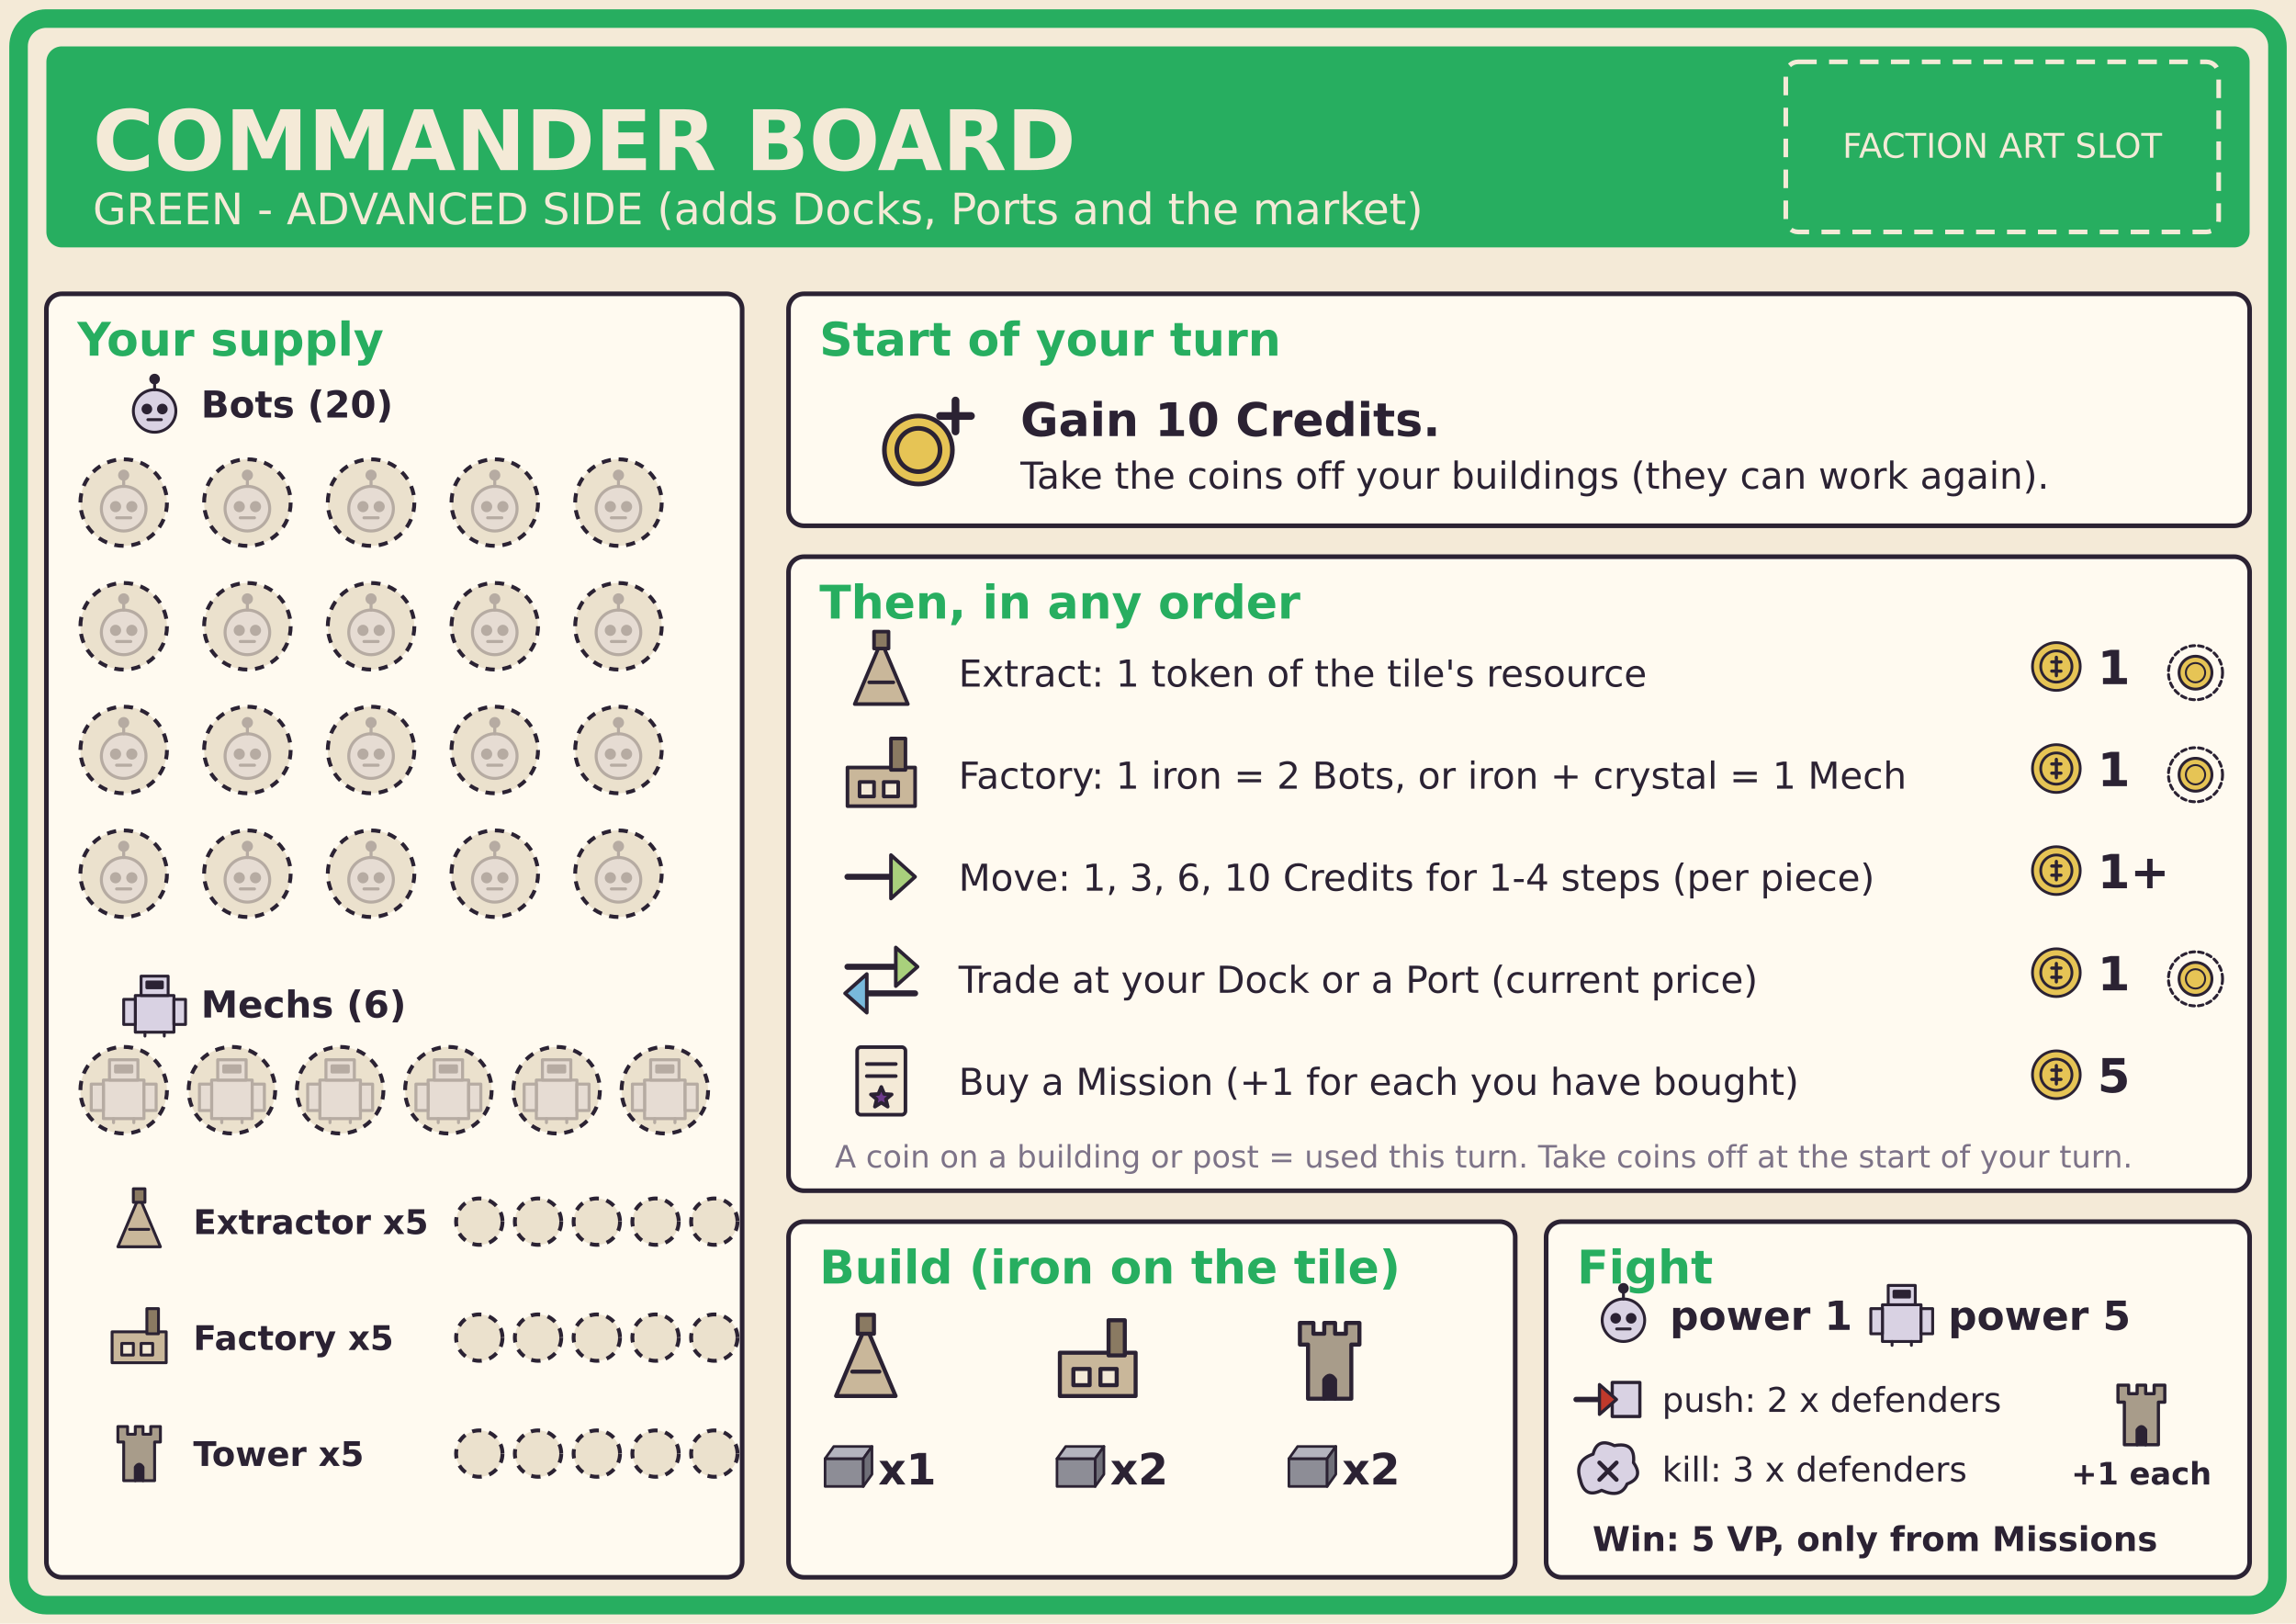
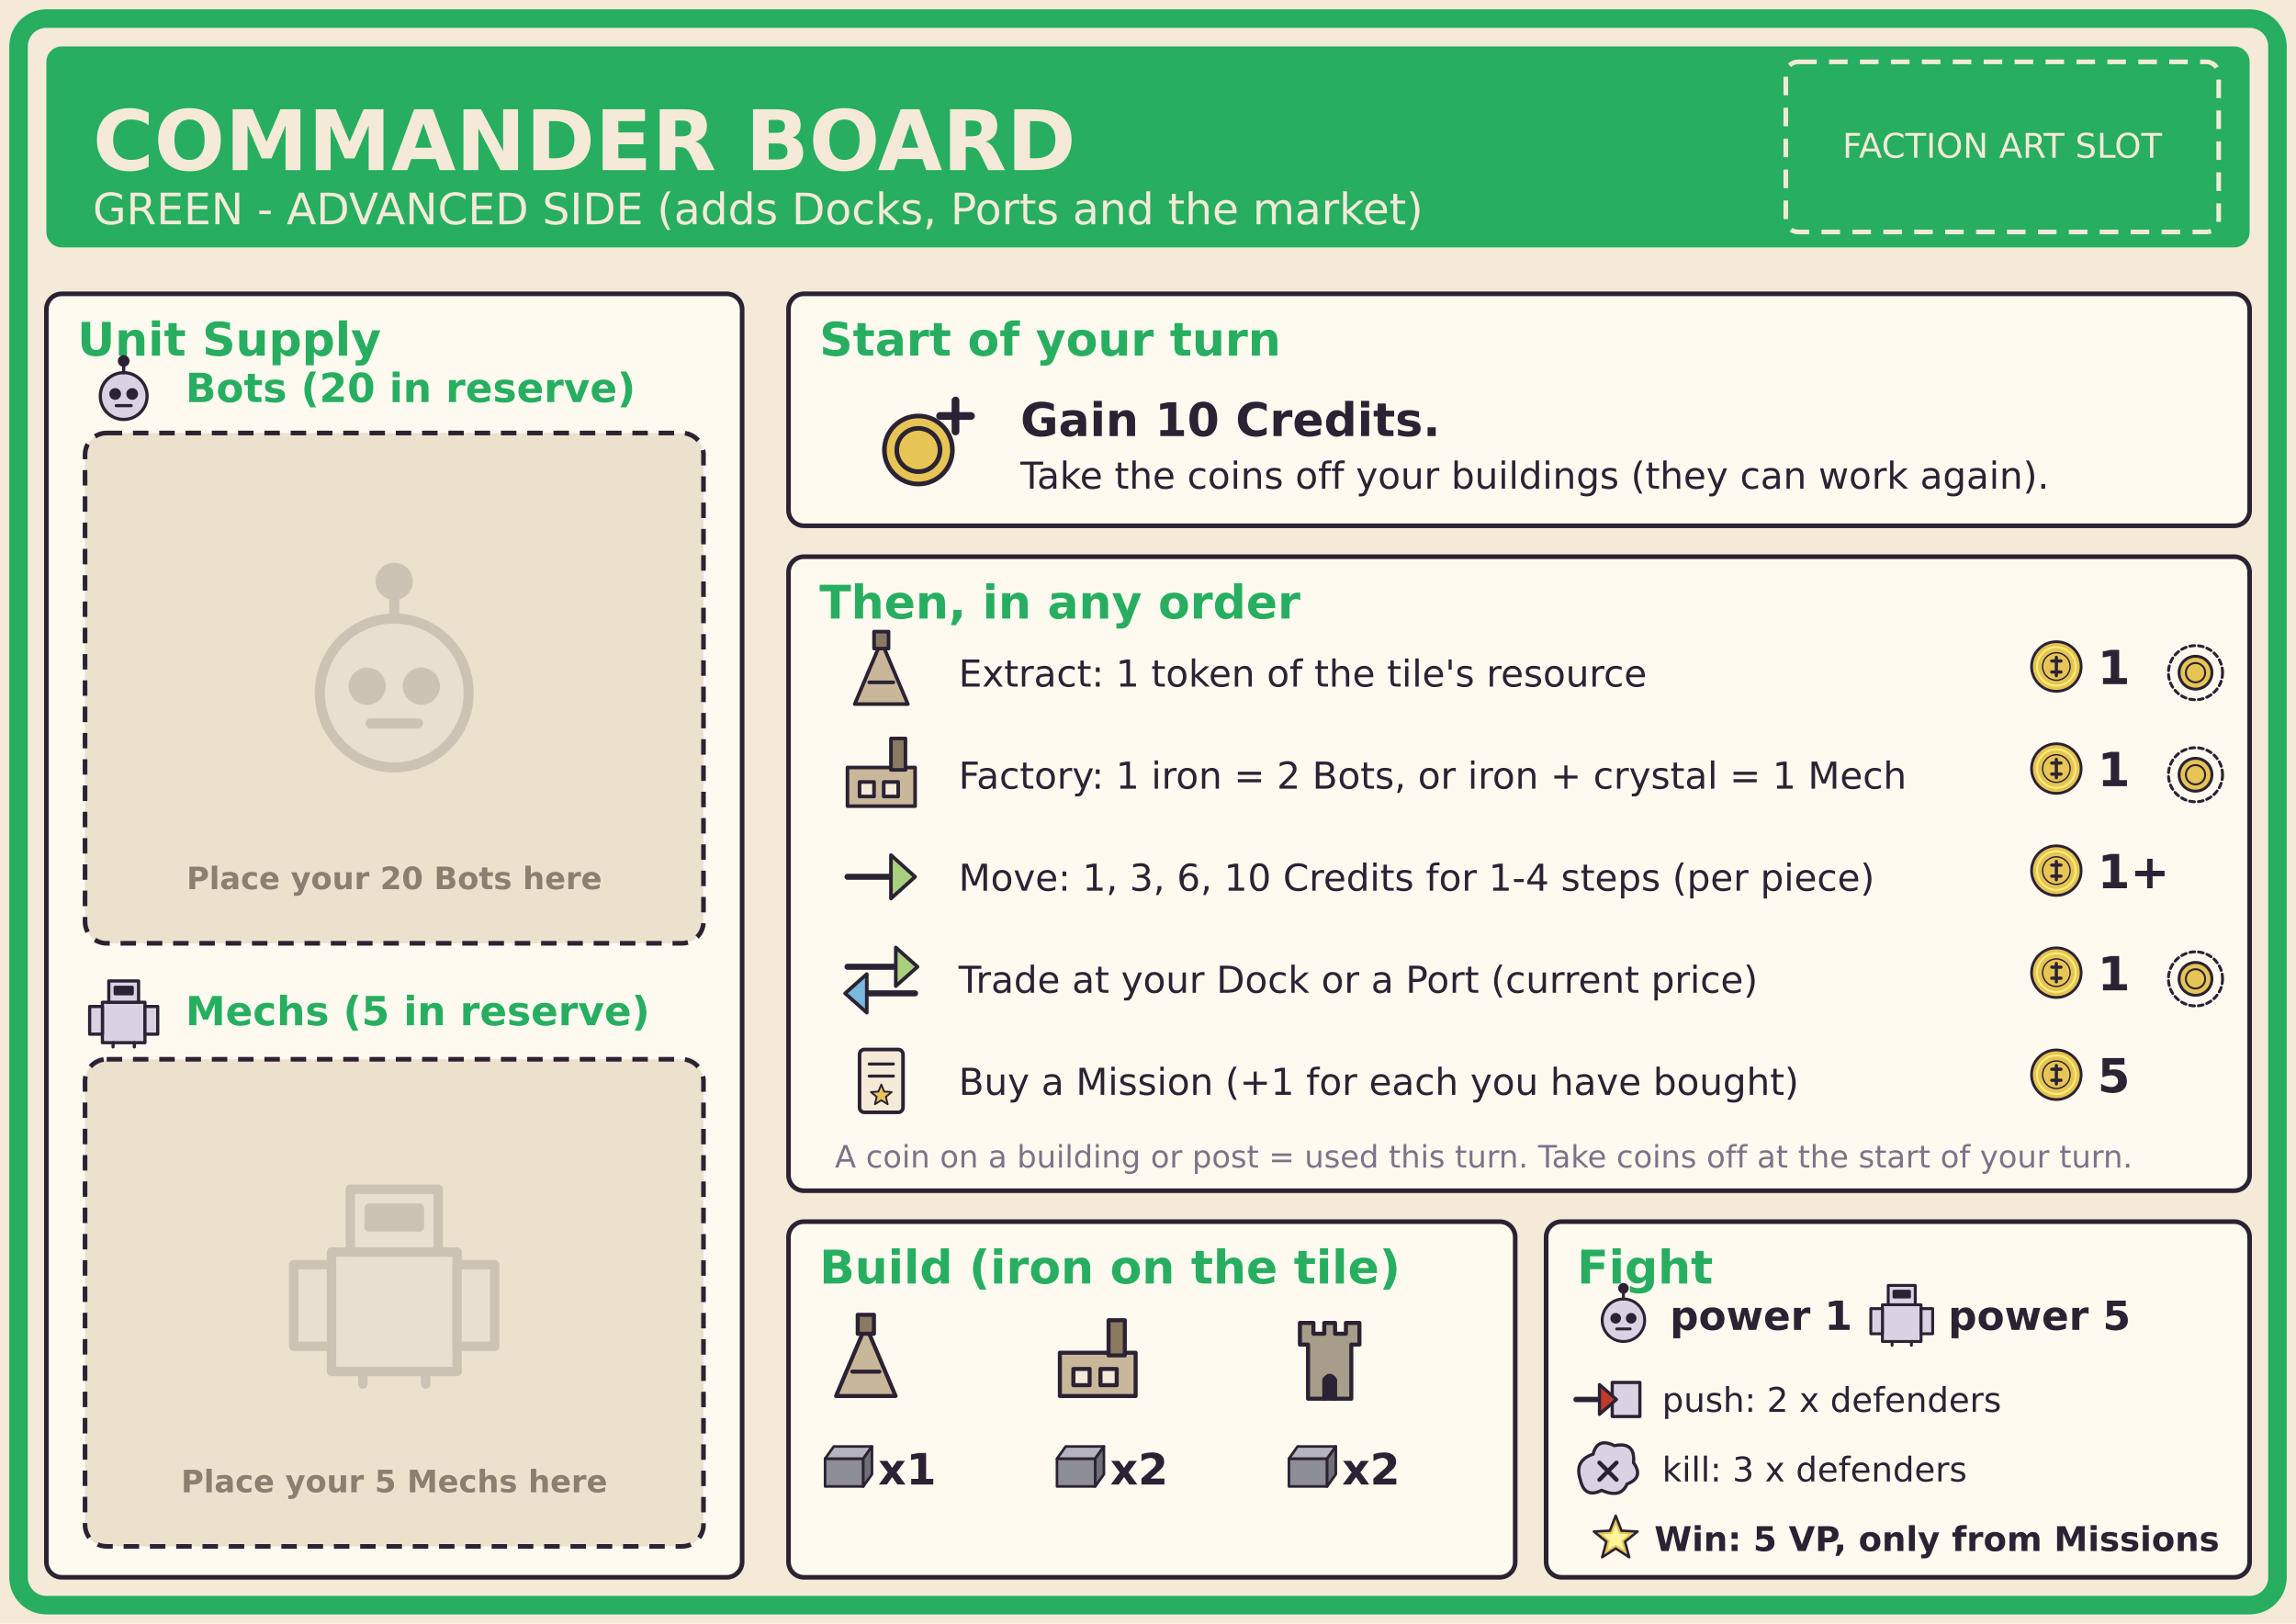
<svg xmlns="http://www.w3.org/2000/svg" viewBox="0 0 1485 1050" width="297mm" height="210mm" font-family="DejaVu Sans, Arial, sans-serif">
  <rect width="1485" height="1050" fill="#f4ead7" />
  <rect x="12" y="12" width="1461" height="1026" rx="18" fill="none" stroke="#27ae60" stroke-width="12" />
  <rect x="30" y="30" width="1425" height="130" rx="10" fill="#27ae60" />
  <text x="60" y="110" font-size="54" font-weight="bold" text-anchor="start" fill="#f4ead7">COMMANDER BOARD</text>
  <text x="60" y="145" font-size="28" font-weight="normal" text-anchor="start" fill="#f4ead7">GREEN  -  ADVANCED SIDE  (adds Docks, Ports and the market)</text>
  <g id="art-slot">
    <rect x="1155" y="40" width="280" height="110" rx="8" fill="none" stroke="#f4ead7" stroke-width="3" stroke-dasharray="12 8" />
    <text class="placeholder" x="1295" y="102" text-anchor="middle" font-size="22" fill="#f4ead7">FACTION ART SLOT</text>
  </g>
  <rect x="30" y="190" width="450" height="830" rx="10" fill="#fffaf0" stroke="#2b2233" stroke-width="3" />
-   <text x="50" y="230" font-size="30" font-weight="bold" text-anchor="start" fill="#27ae60">Your supply</text>
-   <g transform="translate(100.0,262.0) scale(0.625)" stroke="#2b2233" stroke-width="3" stroke-linejoin="round" stroke-linecap="round" fill="none">
+   <text x="50" y="230" font-size="30" font-weight="bold" text-anchor="start" fill="#27ae60">Unit Supply</text>
+   <g transform="translate(80.0,252.0) scale(0.688)" stroke="#2b2233" stroke-width="3" stroke-linejoin="round" stroke-linecap="round" fill="none">
    <circle cy="6" r="22" fill="#d9d2e3" />
    <path d="M0 -16 V-24" />
    <circle cy="-27" r="4" fill="#2b2233" />
    <circle cx="-8" cy="4" r="4" fill="#2b2233" />
    <circle cx="8" cy="4" r="4" fill="#2b2233" />
    <path d="M-7 15 H7" fill="none" />
  </g>
-   <text x="130" y="270" font-size="24" font-weight="bold" text-anchor="start" fill="#2b2233">Bots (20)</text>
-   <circle cx="80" cy="325" r="28" fill="#ebe1cd" stroke="#2b2233" stroke-width="2.5" stroke-dasharray="6 5" />
-   <g opacity="0.28" transform="translate(80.0,325.0) scale(0.656)" stroke="#2b2233" stroke-width="3" stroke-linejoin="round" stroke-linecap="round" fill="none">
+   <text x="120" y="260" font-size="26" font-weight="bold" text-anchor="start" fill="#27ae60">Bots (20 in reserve)</text>
+   <rect x="55" y="280" width="400" height="330" rx="14" fill="#ebe1cd" stroke="#2b2233" stroke-width="3" stroke-dasharray="10 7" />
+   <g opacity="0.16" transform="translate(255.0,435.0) scale(2.188)" stroke="#2b2233" stroke-width="3" stroke-linejoin="round" stroke-linecap="round" fill="none">
    <circle cy="6" r="22" fill="#d9d2e3" />
    <path d="M0 -16 V-24" />
    <circle cy="-27" r="4" fill="#2b2233" />
    <circle cx="-8" cy="4" r="4" fill="#2b2233" />
    <circle cx="8" cy="4" r="4" fill="#2b2233" />
    <path d="M-7 15 H7" fill="none" />
  </g>
-   <circle cx="160" cy="325" r="28" fill="#ebe1cd" stroke="#2b2233" stroke-width="2.5" stroke-dasharray="6 5" />
-   <g opacity="0.28" transform="translate(160.0,325.0) scale(0.656)" stroke="#2b2233" stroke-width="3" stroke-linejoin="round" stroke-linecap="round" fill="none">
-     <circle cy="6" r="22" fill="#d9d2e3" />
-     <path d="M0 -16 V-24" />
-     <circle cy="-27" r="4" fill="#2b2233" />
-     <circle cx="-8" cy="4" r="4" fill="#2b2233" />
-     <circle cx="8" cy="4" r="4" fill="#2b2233" />
-     <path d="M-7 15 H7" fill="none" />
-   </g>
-   <circle cx="240" cy="325" r="28" fill="#ebe1cd" stroke="#2b2233" stroke-width="2.5" stroke-dasharray="6 5" />
-   <g opacity="0.28" transform="translate(240.0,325.0) scale(0.656)" stroke="#2b2233" stroke-width="3" stroke-linejoin="round" stroke-linecap="round" fill="none">
-     <circle cy="6" r="22" fill="#d9d2e3" />
-     <path d="M0 -16 V-24" />
-     <circle cy="-27" r="4" fill="#2b2233" />
-     <circle cx="-8" cy="4" r="4" fill="#2b2233" />
-     <circle cx="8" cy="4" r="4" fill="#2b2233" />
-     <path d="M-7 15 H7" fill="none" />
-   </g>
-   <circle cx="320" cy="325" r="28" fill="#ebe1cd" stroke="#2b2233" stroke-width="2.5" stroke-dasharray="6 5" />
-   <g opacity="0.28" transform="translate(320.0,325.0) scale(0.656)" stroke="#2b2233" stroke-width="3" stroke-linejoin="round" stroke-linecap="round" fill="none">
-     <circle cy="6" r="22" fill="#d9d2e3" />
-     <path d="M0 -16 V-24" />
-     <circle cy="-27" r="4" fill="#2b2233" />
-     <circle cx="-8" cy="4" r="4" fill="#2b2233" />
-     <circle cx="8" cy="4" r="4" fill="#2b2233" />
-     <path d="M-7 15 H7" fill="none" />
-   </g>
-   <circle cx="400" cy="325" r="28" fill="#ebe1cd" stroke="#2b2233" stroke-width="2.5" stroke-dasharray="6 5" />
-   <g opacity="0.28" transform="translate(400.0,325.0) scale(0.656)" stroke="#2b2233" stroke-width="3" stroke-linejoin="round" stroke-linecap="round" fill="none">
-     <circle cy="6" r="22" fill="#d9d2e3" />
-     <path d="M0 -16 V-24" />
-     <circle cy="-27" r="4" fill="#2b2233" />
-     <circle cx="-8" cy="4" r="4" fill="#2b2233" />
-     <circle cx="8" cy="4" r="4" fill="#2b2233" />
-     <path d="M-7 15 H7" fill="none" />
-   </g>
-   <circle cx="80" cy="405" r="28" fill="#ebe1cd" stroke="#2b2233" stroke-width="2.5" stroke-dasharray="6 5" />
-   <g opacity="0.28" transform="translate(80.0,405.0) scale(0.656)" stroke="#2b2233" stroke-width="3" stroke-linejoin="round" stroke-linecap="round" fill="none">
-     <circle cy="6" r="22" fill="#d9d2e3" />
-     <path d="M0 -16 V-24" />
-     <circle cy="-27" r="4" fill="#2b2233" />
-     <circle cx="-8" cy="4" r="4" fill="#2b2233" />
-     <circle cx="8" cy="4" r="4" fill="#2b2233" />
-     <path d="M-7 15 H7" fill="none" />
-   </g>
-   <circle cx="160" cy="405" r="28" fill="#ebe1cd" stroke="#2b2233" stroke-width="2.5" stroke-dasharray="6 5" />
-   <g opacity="0.28" transform="translate(160.0,405.0) scale(0.656)" stroke="#2b2233" stroke-width="3" stroke-linejoin="round" stroke-linecap="round" fill="none">
-     <circle cy="6" r="22" fill="#d9d2e3" />
-     <path d="M0 -16 V-24" />
-     <circle cy="-27" r="4" fill="#2b2233" />
-     <circle cx="-8" cy="4" r="4" fill="#2b2233" />
-     <circle cx="8" cy="4" r="4" fill="#2b2233" />
-     <path d="M-7 15 H7" fill="none" />
-   </g>
-   <circle cx="240" cy="405" r="28" fill="#ebe1cd" stroke="#2b2233" stroke-width="2.5" stroke-dasharray="6 5" />
-   <g opacity="0.28" transform="translate(240.0,405.0) scale(0.656)" stroke="#2b2233" stroke-width="3" stroke-linejoin="round" stroke-linecap="round" fill="none">
-     <circle cy="6" r="22" fill="#d9d2e3" />
-     <path d="M0 -16 V-24" />
-     <circle cy="-27" r="4" fill="#2b2233" />
-     <circle cx="-8" cy="4" r="4" fill="#2b2233" />
-     <circle cx="8" cy="4" r="4" fill="#2b2233" />
-     <path d="M-7 15 H7" fill="none" />
-   </g>
-   <circle cx="320" cy="405" r="28" fill="#ebe1cd" stroke="#2b2233" stroke-width="2.5" stroke-dasharray="6 5" />
-   <g opacity="0.28" transform="translate(320.0,405.0) scale(0.656)" stroke="#2b2233" stroke-width="3" stroke-linejoin="round" stroke-linecap="round" fill="none">
-     <circle cy="6" r="22" fill="#d9d2e3" />
-     <path d="M0 -16 V-24" />
-     <circle cy="-27" r="4" fill="#2b2233" />
-     <circle cx="-8" cy="4" r="4" fill="#2b2233" />
-     <circle cx="8" cy="4" r="4" fill="#2b2233" />
-     <path d="M-7 15 H7" fill="none" />
-   </g>
-   <circle cx="400" cy="405" r="28" fill="#ebe1cd" stroke="#2b2233" stroke-width="2.5" stroke-dasharray="6 5" />
-   <g opacity="0.28" transform="translate(400.0,405.0) scale(0.656)" stroke="#2b2233" stroke-width="3" stroke-linejoin="round" stroke-linecap="round" fill="none">
-     <circle cy="6" r="22" fill="#d9d2e3" />
-     <path d="M0 -16 V-24" />
-     <circle cy="-27" r="4" fill="#2b2233" />
-     <circle cx="-8" cy="4" r="4" fill="#2b2233" />
-     <circle cx="8" cy="4" r="4" fill="#2b2233" />
-     <path d="M-7 15 H7" fill="none" />
-   </g>
-   <circle cx="80" cy="485" r="28" fill="#ebe1cd" stroke="#2b2233" stroke-width="2.5" stroke-dasharray="6 5" />
-   <g opacity="0.28" transform="translate(80.0,485.0) scale(0.656)" stroke="#2b2233" stroke-width="3" stroke-linejoin="round" stroke-linecap="round" fill="none">
-     <circle cy="6" r="22" fill="#d9d2e3" />
-     <path d="M0 -16 V-24" />
-     <circle cy="-27" r="4" fill="#2b2233" />
-     <circle cx="-8" cy="4" r="4" fill="#2b2233" />
-     <circle cx="8" cy="4" r="4" fill="#2b2233" />
-     <path d="M-7 15 H7" fill="none" />
-   </g>
-   <circle cx="160" cy="485" r="28" fill="#ebe1cd" stroke="#2b2233" stroke-width="2.5" stroke-dasharray="6 5" />
-   <g opacity="0.28" transform="translate(160.0,485.0) scale(0.656)" stroke="#2b2233" stroke-width="3" stroke-linejoin="round" stroke-linecap="round" fill="none">
-     <circle cy="6" r="22" fill="#d9d2e3" />
-     <path d="M0 -16 V-24" />
-     <circle cy="-27" r="4" fill="#2b2233" />
-     <circle cx="-8" cy="4" r="4" fill="#2b2233" />
-     <circle cx="8" cy="4" r="4" fill="#2b2233" />
-     <path d="M-7 15 H7" fill="none" />
-   </g>
-   <circle cx="240" cy="485" r="28" fill="#ebe1cd" stroke="#2b2233" stroke-width="2.5" stroke-dasharray="6 5" />
-   <g opacity="0.28" transform="translate(240.0,485.0) scale(0.656)" stroke="#2b2233" stroke-width="3" stroke-linejoin="round" stroke-linecap="round" fill="none">
-     <circle cy="6" r="22" fill="#d9d2e3" />
-     <path d="M0 -16 V-24" />
-     <circle cy="-27" r="4" fill="#2b2233" />
-     <circle cx="-8" cy="4" r="4" fill="#2b2233" />
-     <circle cx="8" cy="4" r="4" fill="#2b2233" />
-     <path d="M-7 15 H7" fill="none" />
-   </g>
-   <circle cx="320" cy="485" r="28" fill="#ebe1cd" stroke="#2b2233" stroke-width="2.5" stroke-dasharray="6 5" />
-   <g opacity="0.28" transform="translate(320.0,485.0) scale(0.656)" stroke="#2b2233" stroke-width="3" stroke-linejoin="round" stroke-linecap="round" fill="none">
-     <circle cy="6" r="22" fill="#d9d2e3" />
-     <path d="M0 -16 V-24" />
-     <circle cy="-27" r="4" fill="#2b2233" />
-     <circle cx="-8" cy="4" r="4" fill="#2b2233" />
-     <circle cx="8" cy="4" r="4" fill="#2b2233" />
-     <path d="M-7 15 H7" fill="none" />
-   </g>
-   <circle cx="400" cy="485" r="28" fill="#ebe1cd" stroke="#2b2233" stroke-width="2.5" stroke-dasharray="6 5" />
-   <g opacity="0.28" transform="translate(400.0,485.0) scale(0.656)" stroke="#2b2233" stroke-width="3" stroke-linejoin="round" stroke-linecap="round" fill="none">
-     <circle cy="6" r="22" fill="#d9d2e3" />
-     <path d="M0 -16 V-24" />
-     <circle cy="-27" r="4" fill="#2b2233" />
-     <circle cx="-8" cy="4" r="4" fill="#2b2233" />
-     <circle cx="8" cy="4" r="4" fill="#2b2233" />
-     <path d="M-7 15 H7" fill="none" />
-   </g>
-   <circle cx="80" cy="565" r="28" fill="#ebe1cd" stroke="#2b2233" stroke-width="2.5" stroke-dasharray="6 5" />
-   <g opacity="0.28" transform="translate(80.0,565.0) scale(0.656)" stroke="#2b2233" stroke-width="3" stroke-linejoin="round" stroke-linecap="round" fill="none">
-     <circle cy="6" r="22" fill="#d9d2e3" />
-     <path d="M0 -16 V-24" />
-     <circle cy="-27" r="4" fill="#2b2233" />
-     <circle cx="-8" cy="4" r="4" fill="#2b2233" />
-     <circle cx="8" cy="4" r="4" fill="#2b2233" />
-     <path d="M-7 15 H7" fill="none" />
-   </g>
-   <circle cx="160" cy="565" r="28" fill="#ebe1cd" stroke="#2b2233" stroke-width="2.5" stroke-dasharray="6 5" />
-   <g opacity="0.28" transform="translate(160.0,565.0) scale(0.656)" stroke="#2b2233" stroke-width="3" stroke-linejoin="round" stroke-linecap="round" fill="none">
-     <circle cy="6" r="22" fill="#d9d2e3" />
-     <path d="M0 -16 V-24" />
-     <circle cy="-27" r="4" fill="#2b2233" />
-     <circle cx="-8" cy="4" r="4" fill="#2b2233" />
-     <circle cx="8" cy="4" r="4" fill="#2b2233" />
-     <path d="M-7 15 H7" fill="none" />
-   </g>
-   <circle cx="240" cy="565" r="28" fill="#ebe1cd" stroke="#2b2233" stroke-width="2.5" stroke-dasharray="6 5" />
-   <g opacity="0.28" transform="translate(240.0,565.0) scale(0.656)" stroke="#2b2233" stroke-width="3" stroke-linejoin="round" stroke-linecap="round" fill="none">
-     <circle cy="6" r="22" fill="#d9d2e3" />
-     <path d="M0 -16 V-24" />
-     <circle cy="-27" r="4" fill="#2b2233" />
-     <circle cx="-8" cy="4" r="4" fill="#2b2233" />
-     <circle cx="8" cy="4" r="4" fill="#2b2233" />
-     <path d="M-7 15 H7" fill="none" />
-   </g>
-   <circle cx="320" cy="565" r="28" fill="#ebe1cd" stroke="#2b2233" stroke-width="2.5" stroke-dasharray="6 5" />
-   <g opacity="0.28" transform="translate(320.0,565.0) scale(0.656)" stroke="#2b2233" stroke-width="3" stroke-linejoin="round" stroke-linecap="round" fill="none">
-     <circle cy="6" r="22" fill="#d9d2e3" />
-     <path d="M0 -16 V-24" />
-     <circle cy="-27" r="4" fill="#2b2233" />
-     <circle cx="-8" cy="4" r="4" fill="#2b2233" />
-     <circle cx="8" cy="4" r="4" fill="#2b2233" />
-     <path d="M-7 15 H7" fill="none" />
-   </g>
-   <circle cx="400" cy="565" r="28" fill="#ebe1cd" stroke="#2b2233" stroke-width="2.5" stroke-dasharray="6 5" />
-   <g opacity="0.28" transform="translate(400.0,565.0) scale(0.656)" stroke="#2b2233" stroke-width="3" stroke-linejoin="round" stroke-linecap="round" fill="none">
-     <circle cy="6" r="22" fill="#d9d2e3" />
-     <path d="M0 -16 V-24" />
-     <circle cy="-27" r="4" fill="#2b2233" />
-     <circle cx="-8" cy="4" r="4" fill="#2b2233" />
-     <circle cx="8" cy="4" r="4" fill="#2b2233" />
-     <path d="M-7 15 H7" fill="none" />
-   </g>
-   <g transform="translate(100.0,650.0) scale(0.625)" stroke="#2b2233" stroke-width="3" stroke-linejoin="round" stroke-linecap="round" fill="none">
+   <text x="255" y="575" font-size="20" font-weight="bold" text-anchor="middle" fill="#8a7f70">Place your 20 Bots here</text>
+   <g transform="translate(80.0,655.0) scale(0.688)" stroke="#2b2233" stroke-width="3" stroke-linejoin="round" stroke-linecap="round" fill="none">
    <rect x="-20" y="-10" width="40" height="38" fill="#d9d2e3" />
    <rect x="-14" y="-30" width="28" height="20" fill="#d9d2e3" />
    <rect x="-8" y="-24" width="16" height="6" fill="#2b2233" />
    <rect x="-32" y="-6" width="12" height="26" fill="#d9d2e3" />
    <rect x="20" y="-6" width="12" height="26" fill="#d9d2e3" />
    <path d="M-10 28 V32 M10 28 V32" />
  </g>
-   <text x="130" y="658" font-size="24" font-weight="bold" text-anchor="start" fill="#2b2233">Mechs (6)</text>
-   <circle cx="80" cy="705" r="28" fill="#ebe1cd" stroke="#2b2233" stroke-width="2.5" stroke-dasharray="6 5" />
-   <g opacity="0.28" transform="translate(80.0,705.0) scale(0.656)" stroke="#2b2233" stroke-width="3" stroke-linejoin="round" stroke-linecap="round" fill="none">
+   <text x="120" y="663" font-size="26" font-weight="bold" text-anchor="start" fill="#27ae60">Mechs (5 in reserve)</text>
+   <rect x="55" y="685" width="400" height="315" rx="14" fill="#ebe1cd" stroke="#2b2233" stroke-width="3" stroke-dasharray="10 7" />
+   <g opacity="0.16" transform="translate(255.0,830.0) scale(2.031)" stroke="#2b2233" stroke-width="3" stroke-linejoin="round" stroke-linecap="round" fill="none">
    <rect x="-20" y="-10" width="40" height="38" fill="#d9d2e3" />
    <rect x="-14" y="-30" width="28" height="20" fill="#d9d2e3" />
    <rect x="-8" y="-24" width="16" height="6" fill="#2b2233" />
    <rect x="-32" y="-6" width="12" height="26" fill="#d9d2e3" />
    <rect x="20" y="-6" width="12" height="26" fill="#d9d2e3" />
    <path d="M-10 28 V32 M10 28 V32" />
  </g>
-   <circle cx="150" cy="705" r="28" fill="#ebe1cd" stroke="#2b2233" stroke-width="2.5" stroke-dasharray="6 5" />
-   <g opacity="0.28" transform="translate(150.0,705.0) scale(0.656)" stroke="#2b2233" stroke-width="3" stroke-linejoin="round" stroke-linecap="round" fill="none">
-     <rect x="-20" y="-10" width="40" height="38" fill="#d9d2e3" />
-     <rect x="-14" y="-30" width="28" height="20" fill="#d9d2e3" />
-     <rect x="-8" y="-24" width="16" height="6" fill="#2b2233" />
-     <rect x="-32" y="-6" width="12" height="26" fill="#d9d2e3" />
-     <rect x="20" y="-6" width="12" height="26" fill="#d9d2e3" />
-     <path d="M-10 28 V32 M10 28 V32" />
-   </g>
-   <circle cx="220" cy="705" r="28" fill="#ebe1cd" stroke="#2b2233" stroke-width="2.5" stroke-dasharray="6 5" />
-   <g opacity="0.28" transform="translate(220.0,705.0) scale(0.656)" stroke="#2b2233" stroke-width="3" stroke-linejoin="round" stroke-linecap="round" fill="none">
-     <rect x="-20" y="-10" width="40" height="38" fill="#d9d2e3" />
-     <rect x="-14" y="-30" width="28" height="20" fill="#d9d2e3" />
-     <rect x="-8" y="-24" width="16" height="6" fill="#2b2233" />
-     <rect x="-32" y="-6" width="12" height="26" fill="#d9d2e3" />
-     <rect x="20" y="-6" width="12" height="26" fill="#d9d2e3" />
-     <path d="M-10 28 V32 M10 28 V32" />
-   </g>
-   <circle cx="290" cy="705" r="28" fill="#ebe1cd" stroke="#2b2233" stroke-width="2.5" stroke-dasharray="6 5" />
-   <g opacity="0.28" transform="translate(290.0,705.0) scale(0.656)" stroke="#2b2233" stroke-width="3" stroke-linejoin="round" stroke-linecap="round" fill="none">
-     <rect x="-20" y="-10" width="40" height="38" fill="#d9d2e3" />
-     <rect x="-14" y="-30" width="28" height="20" fill="#d9d2e3" />
-     <rect x="-8" y="-24" width="16" height="6" fill="#2b2233" />
-     <rect x="-32" y="-6" width="12" height="26" fill="#d9d2e3" />
-     <rect x="20" y="-6" width="12" height="26" fill="#d9d2e3" />
-     <path d="M-10 28 V32 M10 28 V32" />
-   </g>
-   <circle cx="360" cy="705" r="28" fill="#ebe1cd" stroke="#2b2233" stroke-width="2.5" stroke-dasharray="6 5" />
-   <g opacity="0.28" transform="translate(360.0,705.0) scale(0.656)" stroke="#2b2233" stroke-width="3" stroke-linejoin="round" stroke-linecap="round" fill="none">
-     <rect x="-20" y="-10" width="40" height="38" fill="#d9d2e3" />
-     <rect x="-14" y="-30" width="28" height="20" fill="#d9d2e3" />
-     <rect x="-8" y="-24" width="16" height="6" fill="#2b2233" />
-     <rect x="-32" y="-6" width="12" height="26" fill="#d9d2e3" />
-     <rect x="20" y="-6" width="12" height="26" fill="#d9d2e3" />
-     <path d="M-10 28 V32 M10 28 V32" />
-   </g>
-   <circle cx="430" cy="705" r="28" fill="#ebe1cd" stroke="#2b2233" stroke-width="2.5" stroke-dasharray="6 5" />
-   <g opacity="0.28" transform="translate(430.0,705.0) scale(0.656)" stroke="#2b2233" stroke-width="3" stroke-linejoin="round" stroke-linecap="round" fill="none">
-     <rect x="-20" y="-10" width="40" height="38" fill="#d9d2e3" />
-     <rect x="-14" y="-30" width="28" height="20" fill="#d9d2e3" />
-     <rect x="-8" y="-24" width="16" height="6" fill="#2b2233" />
-     <rect x="-32" y="-6" width="12" height="26" fill="#d9d2e3" />
-     <rect x="20" y="-6" width="12" height="26" fill="#d9d2e3" />
-     <path d="M-10 28 V32 M10 28 V32" />
-   </g>
-   <g transform="translate(90.0,790.0) scale(0.625)" stroke="#2b2233" stroke-width="3" stroke-linejoin="round" stroke-linecap="round" fill="none">
-     <path d="M-22 26 L0 -26 L22 26 Z" fill="#c9b79a" />
-     <rect x="-6" y="-34" width="12" height="14" fill="#8a7a62" />
-     <path d="M-10 8 H10" fill="none" />
-   </g>
-   <text x="125" y="798" font-size="22" font-weight="bold" text-anchor="start" fill="#2b2233">Extractor x5</text>
-   <circle cx="310" cy="790" r="15" fill="#ebe1cd" stroke="#2b2233" stroke-width="2.5" stroke-dasharray="6 5" />
-   <circle cx="348" cy="790" r="15" fill="#ebe1cd" stroke="#2b2233" stroke-width="2.5" stroke-dasharray="6 5" />
-   <circle cx="386" cy="790" r="15" fill="#ebe1cd" stroke="#2b2233" stroke-width="2.5" stroke-dasharray="6 5" />
-   <circle cx="424" cy="790" r="15" fill="#ebe1cd" stroke="#2b2233" stroke-width="2.5" stroke-dasharray="6 5" />
-   <circle cx="462" cy="790" r="15" fill="#ebe1cd" stroke="#2b2233" stroke-width="2.5" stroke-dasharray="6 5" />
-   <g transform="translate(90.0,865.0) scale(0.625)" stroke="#2b2233" stroke-width="3" stroke-linejoin="round" stroke-linecap="round" fill="none">
-     <rect x="-28" y="-6" width="56" height="32" fill="#c9b79a" />
-     <rect x="8" y="-30" width="12" height="26" fill="#8a7a62" />
-     <rect x="-18" y="6" width="12" height="12" fill="#f4ead7" />
-     <rect x="2" y="6" width="12" height="12" fill="#f4ead7" />
-   </g>
-   <text x="125" y="873" font-size="22" font-weight="bold" text-anchor="start" fill="#2b2233">Factory x5</text>
-   <circle cx="310" cy="865" r="15" fill="#ebe1cd" stroke="#2b2233" stroke-width="2.5" stroke-dasharray="6 5" />
-   <circle cx="348" cy="865" r="15" fill="#ebe1cd" stroke="#2b2233" stroke-width="2.5" stroke-dasharray="6 5" />
-   <circle cx="386" cy="865" r="15" fill="#ebe1cd" stroke="#2b2233" stroke-width="2.5" stroke-dasharray="6 5" />
-   <circle cx="424" cy="865" r="15" fill="#ebe1cd" stroke="#2b2233" stroke-width="2.5" stroke-dasharray="6 5" />
-   <circle cx="462" cy="865" r="15" fill="#ebe1cd" stroke="#2b2233" stroke-width="2.5" stroke-dasharray="6 5" />
-   <g transform="translate(90.0,940.0) scale(0.625)" stroke="#2b2233" stroke-width="3" stroke-linejoin="round" stroke-linecap="round" fill="none">
-     <path d="M-16 28 L-16 -12 L-22 -12 L-22 -28 L-12 -28 L-12 -20 L-4 -20 L-4 -28 L4 -28 L4 -20 L12 -20 L12 -28 L22 -28 L22 -12 L16 -12 L16 28 Z" fill="#a89c8a" />
-     <path d="M-4 28 V14 Q0 8 4 14 V28" fill="#2b2233" />
-   </g>
-   <text x="125" y="948" font-size="22" font-weight="bold" text-anchor="start" fill="#2b2233">Tower x5</text>
-   <circle cx="310" cy="940" r="15" fill="#ebe1cd" stroke="#2b2233" stroke-width="2.5" stroke-dasharray="6 5" />
-   <circle cx="348" cy="940" r="15" fill="#ebe1cd" stroke="#2b2233" stroke-width="2.5" stroke-dasharray="6 5" />
-   <circle cx="386" cy="940" r="15" fill="#ebe1cd" stroke="#2b2233" stroke-width="2.5" stroke-dasharray="6 5" />
-   <circle cx="424" cy="940" r="15" fill="#ebe1cd" stroke="#2b2233" stroke-width="2.5" stroke-dasharray="6 5" />
-   <circle cx="462" cy="940" r="15" fill="#ebe1cd" stroke="#2b2233" stroke-width="2.5" stroke-dasharray="6 5" />
+   <text x="255" y="965" font-size="20" font-weight="bold" text-anchor="middle" fill="#8a7f70">Place your 5 Mechs here</text>
  <rect x="510" y="190" width="945" height="150" rx="10" fill="#fffaf0" stroke="#2b2233" stroke-width="3" />
  <text x="530" y="230" font-size="30" font-weight="bold" text-anchor="start" fill="#27ae60">Start of your turn</text>
  <g transform="translate(600.0,285.0) scale(1.000)" stroke="#2b2233" stroke-width="3" stroke-linejoin="round" stroke-linecap="round" fill="none">
    <circle cx="-6" cy="6" r="22" fill="#e6c455" />
    <circle cx="-6" cy="6" r="14" fill="none" />
    <path d="M18 -26 V-6 M8 -16 H28" stroke-width="5" fill="none" />
  </g>
  <text x="660" y="282" font-size="30" font-weight="bold" text-anchor="start" fill="#2b2233">Gain 10 Credits.</text>
  <text x="660" y="316" font-size="24" font-weight="normal" text-anchor="start" fill="#2b2233">Take the coins off your buildings (they can work again).</text>
  <rect x="510" y="360" width="945" height="410" rx="10" fill="#fffaf0" stroke="#2b2233" stroke-width="3" />
  <text x="530" y="400" font-size="30" font-weight="bold" text-anchor="start" fill="#27ae60">Then, in any order</text>
  <g transform="translate(570.0,435.0) scale(0.781)" stroke="#2b2233" stroke-width="3" stroke-linejoin="round" stroke-linecap="round" fill="none">
    <path d="M-22 26 L0 -26 L22 26 Z" fill="#c9b79a" />
    <rect x="-6" y="-34" width="12" height="14" fill="#8a7a62" />
    <path d="M-10 8 H10" fill="none" />
  </g>
  <text x="620" y="444" font-size="24" font-weight="normal" text-anchor="start" fill="#2b2233">Extract: 1 token of the tile's resource</text>
  <g transform="translate(1330.0,431.0) scale(0.594)" stroke="#2b2233" stroke-width="3" stroke-linejoin="round" stroke-linecap="round" fill="none">
-     <circle r="26" fill="#e6c455" />
-     <circle r="17" fill="none" />
-     <path d="M0 -10 V10 M-5 -5 H5 M-5 5 H5" stroke-width="3.5" />
+     <circle r="27" fill="#e6c455" stroke="#2b2233" stroke-width="3" />
+     <circle r="21" fill="none" stroke="#fff176" stroke-width="2" />
+     <circle r="15" fill="none" stroke="#2b2233" stroke-width="1.5" />
+     <path d="M-5 -6 L5 -6 M-5 6 L5 6 M0 -10 V10" stroke="#2b2233" stroke-width="3.5" />
  </g>
  <text x="1356.6" y="442.4" font-size="30.4" font-weight="bold" text-anchor="start" fill="#2b2233">1</text>
  <g transform="translate(1420.0,435.0) scale(0.625)" stroke="#2b2233" stroke-width="3" stroke-linejoin="round" stroke-linecap="round" fill="none">
    <circle r="28" fill="none" stroke-dasharray="5 4" />
    <circle r="17" fill="#e6c455" />
    <circle r="10" fill="none" stroke-width="2" />
  </g>
  <g transform="translate(570.0,501.0) scale(0.781)" stroke="#2b2233" stroke-width="3" stroke-linejoin="round" stroke-linecap="round" fill="none">
    <rect x="-28" y="-6" width="56" height="32" fill="#c9b79a" />
    <rect x="8" y="-30" width="12" height="26" fill="#8a7a62" />
    <rect x="-18" y="6" width="12" height="12" fill="#f4ead7" />
    <rect x="2" y="6" width="12" height="12" fill="#f4ead7" />
  </g>
  <text x="620" y="510" font-size="24" font-weight="normal" text-anchor="start" fill="#2b2233">Factory: 1 iron = 2 Bots,  or iron + crystal = 1 Mech</text>
  <g transform="translate(1330.0,497.0) scale(0.594)" stroke="#2b2233" stroke-width="3" stroke-linejoin="round" stroke-linecap="round" fill="none">
-     <circle r="26" fill="#e6c455" />
-     <circle r="17" fill="none" />
-     <path d="M0 -10 V10 M-5 -5 H5 M-5 5 H5" stroke-width="3.5" />
+     <circle r="27" fill="#e6c455" stroke="#2b2233" stroke-width="3" />
+     <circle r="21" fill="none" stroke="#fff176" stroke-width="2" />
+     <circle r="15" fill="none" stroke="#2b2233" stroke-width="1.5" />
+     <path d="M-5 -6 L5 -6 M-5 6 L5 6 M0 -10 V10" stroke="#2b2233" stroke-width="3.5" />
  </g>
  <text x="1356.6" y="508.4" font-size="30.4" font-weight="bold" text-anchor="start" fill="#2b2233">1</text>
  <g transform="translate(1420.0,501.0) scale(0.625)" stroke="#2b2233" stroke-width="3" stroke-linejoin="round" stroke-linecap="round" fill="none">
    <circle r="28" fill="none" stroke-dasharray="5 4" />
    <circle r="17" fill="#e6c455" />
    <circle r="10" fill="none" stroke-width="2" />
  </g>
  <g transform="translate(570.0,567.0) scale(0.781)" stroke="#2b2233" stroke-width="3" stroke-linejoin="round" stroke-linecap="round" fill="none">
    <path d="M-28 0 H12" fill="none" stroke-width="5" />
    <path d="M8 -18 L28 0 L8 18 Z" fill="#a9d07c" />
  </g>
  <text x="620" y="576" font-size="24" font-weight="normal" text-anchor="start" fill="#2b2233">Move: 1, 3, 6, 10 Credits for 1-4 steps (per piece)</text>
  <g transform="translate(1330.0,563.0) scale(0.594)" stroke="#2b2233" stroke-width="3" stroke-linejoin="round" stroke-linecap="round" fill="none">
-     <circle r="26" fill="#e6c455" />
-     <circle r="17" fill="none" />
-     <path d="M0 -10 V10 M-5 -5 H5 M-5 5 H5" stroke-width="3.5" />
+     <circle r="27" fill="#e6c455" stroke="#2b2233" stroke-width="3" />
+     <circle r="21" fill="none" stroke="#fff176" stroke-width="2" />
+     <circle r="15" fill="none" stroke="#2b2233" stroke-width="1.5" />
+     <path d="M-5 -6 L5 -6 M-5 6 L5 6 M0 -10 V10" stroke="#2b2233" stroke-width="3.5" />
  </g>
  <text x="1356.6" y="574.4" font-size="30.4" font-weight="bold" text-anchor="start" fill="#2b2233">1+</text>
  <g transform="translate(570.0,633.0) scale(0.781)" stroke="#2b2233" stroke-width="3" stroke-linejoin="round" stroke-linecap="round" fill="none">
    <path d="M-28 -10 H18" fill="none" stroke-width="5" />
    <path d="M12 -26 L30 -10 L12 6 Z" fill="#a9d07c" />
    <path d="M28 12 H-18" fill="none" stroke-width="5" />
    <path d="M-12 -4 L-30 12 L-12 28 Z" fill="#78b9dc" />
  </g>
  <text x="620" y="642" font-size="24" font-weight="normal" text-anchor="start" fill="#2b2233">Trade at your Dock or a Port (current price)</text>
  <g transform="translate(1330.0,629.0) scale(0.594)" stroke="#2b2233" stroke-width="3" stroke-linejoin="round" stroke-linecap="round" fill="none">
-     <circle r="26" fill="#e6c455" />
-     <circle r="17" fill="none" />
-     <path d="M0 -10 V10 M-5 -5 H5 M-5 5 H5" stroke-width="3.5" />
+     <circle r="27" fill="#e6c455" stroke="#2b2233" stroke-width="3" />
+     <circle r="21" fill="none" stroke="#fff176" stroke-width="2" />
+     <circle r="15" fill="none" stroke="#2b2233" stroke-width="1.5" />
+     <path d="M-5 -6 L5 -6 M-5 6 L5 6 M0 -10 V10" stroke="#2b2233" stroke-width="3.5" />
  </g>
  <text x="1356.6" y="640.4" font-size="30.4" font-weight="bold" text-anchor="start" fill="#2b2233">1</text>
  <g transform="translate(1420.0,633.0) scale(0.625)" stroke="#2b2233" stroke-width="3" stroke-linejoin="round" stroke-linecap="round" fill="none">
    <circle r="28" fill="none" stroke-dasharray="5 4" />
    <circle r="17" fill="#e6c455" />
    <circle r="10" fill="none" stroke-width="2" />
  </g>
  <g transform="translate(570.0,699.0) scale(0.781)" stroke="#2b2233" stroke-width="3" stroke-linejoin="round" stroke-linecap="round" fill="none">
-     <rect x="-20" y="-28" width="40" height="56" rx="3" fill="#f4ead7" />
-     <path d="M-12 -14 H12 M-12 -4 H12" fill="none" />
-     <polygon points="0.0,-9.0 2.4,-3.2 8.6,-2.8 3.8,1.2 5.3,7.3 0.0,4.0 -5.3,7.3 -3.8,1.2 -8.6,-2.8 -2.4,-3.2" fill="#6d3a8c" transform="translate(0 14)" />
+     <rect x="-18" y="-26" width="36" height="52" rx="4" fill="#f4ead7" stroke="#2b2233" stroke-width="3" />
+     <path d="M-10 -14 H10 M-10 -4 H10" stroke="#2b2233" stroke-width="2.5" fill="none" />
+     <polygon points="0.0,-9.0 2.4,-3.2 8.6,-2.8 3.8,1.2 5.3,7.3 0.0,4.0 -5.3,7.3 -3.8,1.2 -8.6,-2.8 -2.4,-3.2" fill="#e6c455" stroke="#2b2233" stroke-width="1.5" transform="translate(0 12)" />
  </g>
  <text x="620" y="708" font-size="24" font-weight="normal" text-anchor="start" fill="#2b2233">Buy a Mission (+1 for each you have bought)</text>
  <g transform="translate(1330.0,695.0) scale(0.594)" stroke="#2b2233" stroke-width="3" stroke-linejoin="round" stroke-linecap="round" fill="none">
-     <circle r="26" fill="#e6c455" />
-     <circle r="17" fill="none" />
-     <path d="M0 -10 V10 M-5 -5 H5 M-5 5 H5" stroke-width="3.5" />
+     <circle r="27" fill="#e6c455" stroke="#2b2233" stroke-width="3" />
+     <circle r="21" fill="none" stroke="#fff176" stroke-width="2" />
+     <circle r="15" fill="none" stroke="#2b2233" stroke-width="1.5" />
+     <path d="M-5 -6 L5 -6 M-5 6 L5 6 M0 -10 V10" stroke="#2b2233" stroke-width="3.5" />
  </g>
  <text x="1356.6" y="706.4" font-size="30.4" font-weight="bold" text-anchor="start" fill="#2b2233">5</text>
  <text x="540" y="755" font-size="20" font-weight="normal" text-anchor="start" fill="#7d7388">A coin on a building or post = used this turn. Take coins off at the start of your turn.</text>
  <rect x="510" y="790" width="470" height="230" rx="10" fill="#fffaf0" stroke="#2b2233" stroke-width="3" />
  <text x="530" y="830" font-size="30" font-weight="bold" text-anchor="start" fill="#27ae60">Build (iron on the tile)</text>
  <g transform="translate(560.0,880.0) scale(0.875)" stroke="#2b2233" stroke-width="3" stroke-linejoin="round" stroke-linecap="round" fill="none">
    <path d="M-22 26 L0 -26 L22 26 Z" fill="#c9b79a" />
    <rect x="-6" y="-34" width="12" height="14" fill="#8a7a62" />
    <path d="M-10 8 H10" fill="none" />
  </g>
  <g transform="translate(546.0,950.0) scale(0.562)" stroke="#2b2233" stroke-width="3" stroke-linejoin="round" stroke-linecap="round" fill="none">
    <rect x="-22" y="-12" width="44" height="32" fill="#8d8d96" />
    <path d="M-22 -12 L-12 -26 L32 -26 L22 -12 Z" fill="#b4b4be" />
    <path d="M22 -12 L32 -26 L32 6 L22 20 Z" fill="#6f6f78" />
  </g>
  <text x="568" y="960" font-size="28" font-weight="bold" text-anchor="start" fill="#2b2233">x1</text>
  <g transform="translate(710.0,880.0) scale(0.875)" stroke="#2b2233" stroke-width="3" stroke-linejoin="round" stroke-linecap="round" fill="none">
    <rect x="-28" y="-6" width="56" height="32" fill="#c9b79a" />
    <rect x="8" y="-30" width="12" height="26" fill="#8a7a62" />
    <rect x="-18" y="6" width="12" height="12" fill="#f4ead7" />
    <rect x="2" y="6" width="12" height="12" fill="#f4ead7" />
  </g>
  <g transform="translate(696.0,950.0) scale(0.562)" stroke="#2b2233" stroke-width="3" stroke-linejoin="round" stroke-linecap="round" fill="none">
    <rect x="-22" y="-12" width="44" height="32" fill="#8d8d96" />
    <path d="M-22 -12 L-12 -26 L32 -26 L22 -12 Z" fill="#b4b4be" />
    <path d="M22 -12 L32 -26 L32 6 L22 20 Z" fill="#6f6f78" />
  </g>
  <text x="718" y="960" font-size="28" font-weight="bold" text-anchor="start" fill="#2b2233">x2</text>
  <g transform="translate(860.0,880.0) scale(0.875)" stroke="#2b2233" stroke-width="3" stroke-linejoin="round" stroke-linecap="round" fill="none">
    <path d="M-16 28 L-16 -12 L-22 -12 L-22 -28 L-12 -28 L-12 -20 L-4 -20 L-4 -28 L4 -28 L4 -20 L12 -20 L12 -28 L22 -28 L22 -12 L16 -12 L16 28 Z" fill="#a89c8a" />
    <path d="M-4 28 V14 Q0 8 4 14 V28" fill="#2b2233" />
  </g>
  <g transform="translate(846.0,950.0) scale(0.562)" stroke="#2b2233" stroke-width="3" stroke-linejoin="round" stroke-linecap="round" fill="none">
    <rect x="-22" y="-12" width="44" height="32" fill="#8d8d96" />
    <path d="M-22 -12 L-12 -26 L32 -26 L22 -12 Z" fill="#b4b4be" />
    <path d="M22 -12 L32 -26 L32 6 L22 20 Z" fill="#6f6f78" />
  </g>
  <text x="868" y="960" font-size="28" font-weight="bold" text-anchor="start" fill="#2b2233">x2</text>
  <rect x="1000" y="790" width="455" height="230" rx="10" fill="#fffaf0" stroke="#2b2233" stroke-width="3" />
  <text x="1020" y="830" font-size="30" font-weight="bold" text-anchor="start" fill="#27ae60">Fight</text>
  <g transform="translate(1050.0,850.0) scale(0.625)" stroke="#2b2233" stroke-width="3" stroke-linejoin="round" stroke-linecap="round" fill="none">
    <circle cy="6" r="22" fill="#d9d2e3" />
    <path d="M0 -16 V-24" />
    <circle cy="-27" r="4" fill="#2b2233" />
    <circle cx="-8" cy="4" r="4" fill="#2b2233" />
    <circle cx="8" cy="4" r="4" fill="#2b2233" />
    <path d="M-7 15 H7" fill="none" />
  </g>
  <text x="1080" y="860" font-size="26" font-weight="bold" text-anchor="start" fill="#2b2233">power 1</text>
  <g transform="translate(1230.0,850.0) scale(0.625)" stroke="#2b2233" stroke-width="3" stroke-linejoin="round" stroke-linecap="round" fill="none">
    <rect x="-20" y="-10" width="40" height="38" fill="#d9d2e3" />
    <rect x="-14" y="-30" width="28" height="20" fill="#d9d2e3" />
    <rect x="-8" y="-24" width="16" height="6" fill="#2b2233" />
    <rect x="-32" y="-6" width="12" height="26" fill="#d9d2e3" />
    <rect x="20" y="-6" width="12" height="26" fill="#d9d2e3" />
    <path d="M-10 28 V32 M10 28 V32" />
  </g>
  <text x="1260" y="860" font-size="26" font-weight="bold" text-anchor="start" fill="#2b2233">power 5</text>
  <g transform="translate(1040.0,905.0) scale(0.688)" stroke="#2b2233" stroke-width="3" stroke-linejoin="round" stroke-linecap="round" fill="none">
    <rect x="4" y="-16" width="26" height="32" fill="#d9d2e3" />
    <path d="M-30 0 H-4" fill="none" stroke-width="5" />
    <path d="M-8 -14 L8 0 L-8 14 Z" fill="#c0392b" />
  </g>
  <text x="1075" y="913" font-size="22" font-weight="normal" text-anchor="start" fill="#2b2233">push: 2 x defenders</text>
  <g transform="translate(1040.0,950.0) scale(0.688)" stroke="#2b2233" stroke-width="3" stroke-linejoin="round" stroke-linecap="round" fill="none">
    <path d="M-26 10 Q-32 -8 -14 -14 Q-10 -30 6 -22 Q26 -26 24 -6 Q34 8 18 14 Q12 28 -6 20 Q-22 28 -26 10 Z" fill="#d9d2e3" />
    <path d="M-8 -6 L8 10 M8 -6 L-8 10" stroke-width="4" fill="none" />
  </g>
  <text x="1075" y="958" font-size="22" font-weight="normal" text-anchor="start" fill="#2b2233">kill: 3 x defenders</text>
-   <g transform="translate(1385.0,915.0) scale(0.688)" stroke="#2b2233" stroke-width="3" stroke-linejoin="round" stroke-linecap="round" fill="none">
-     <path d="M-16 28 L-16 -12 L-22 -12 L-22 -28 L-12 -28 L-12 -20 L-4 -20 L-4 -28 L4 -28 L4 -20 L12 -20 L12 -28 L22 -28 L22 -12 L16 -12 L16 28 Z" fill="#a89c8a" />
-     <path d="M-4 28 V14 Q0 8 4 14 V28" fill="#2b2233" />
-   </g>
-   <text x="1385" y="960" font-size="20" font-weight="bold" text-anchor="middle" fill="#2b2233">+1 each</text>
-   <text x="1030" y="1003" font-size="22" font-weight="bold" text-anchor="start" fill="#2b2233">Win: 5 VP, only from Missions</text>
+   <g transform="translate(1045.0,995.0) scale(0.531)" stroke="#2b2233" stroke-width="3" stroke-linejoin="round" stroke-linecap="round" fill="none">
+     <polygon points="0.0,-28.0 7.1,-9.7 26.6,-8.7 11.4,3.7 16.5,22.7 0.0,12.0 -16.5,22.7 -11.4,3.7 -26.6,-8.7 -7.1,-9.7" fill="#e6c455" stroke="#2b2233" stroke-width="3" />
+     <polygon points="0.0,-17.0 4.4,-6.1 16.2,-5.3 7.1,2.3 10.0,13.8 0.0,7.5 -10.0,13.8 -7.1,2.3 -16.2,-5.3 -4.4,-6.1" fill="#fff59d" stroke="none" />
+   </g>
+   <text x="1070" y="1003" font-size="22" font-weight="bold" text-anchor="start" fill="#2b2233">Win: 5 VP, only from Missions</text>
</svg>
